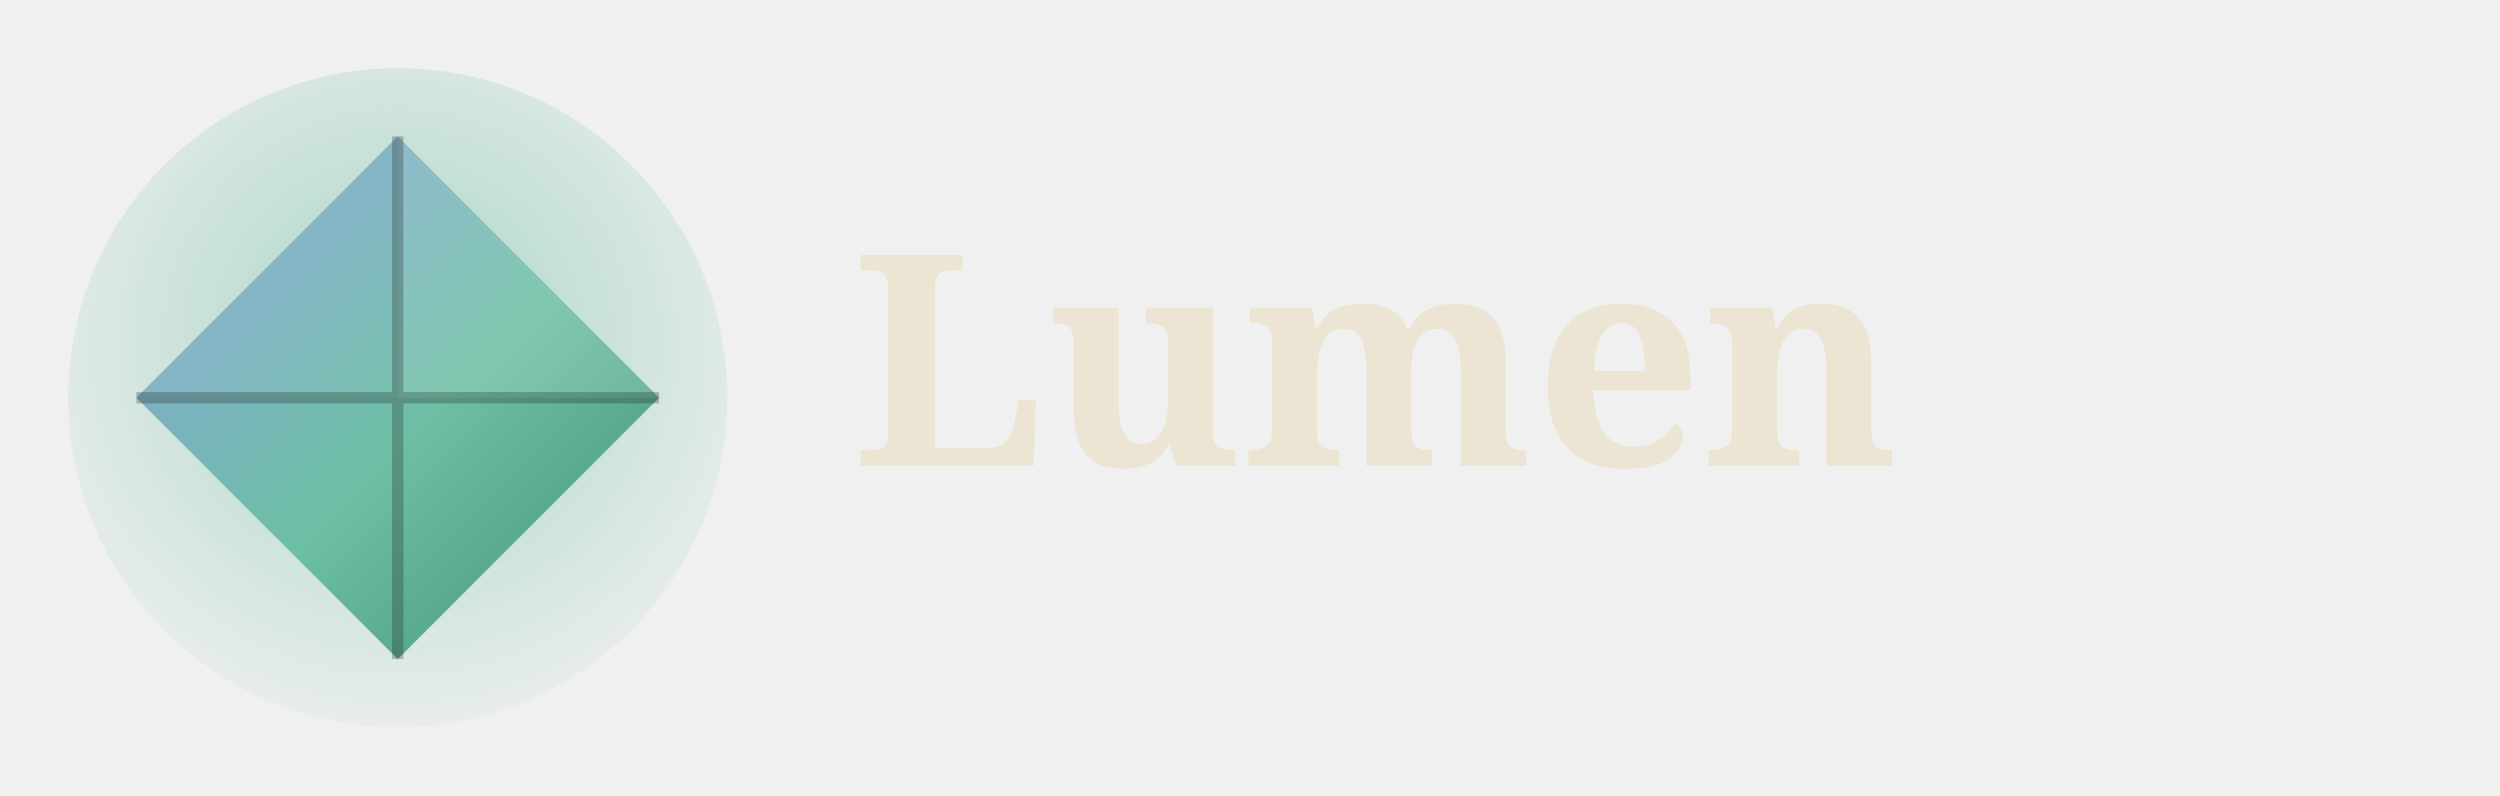
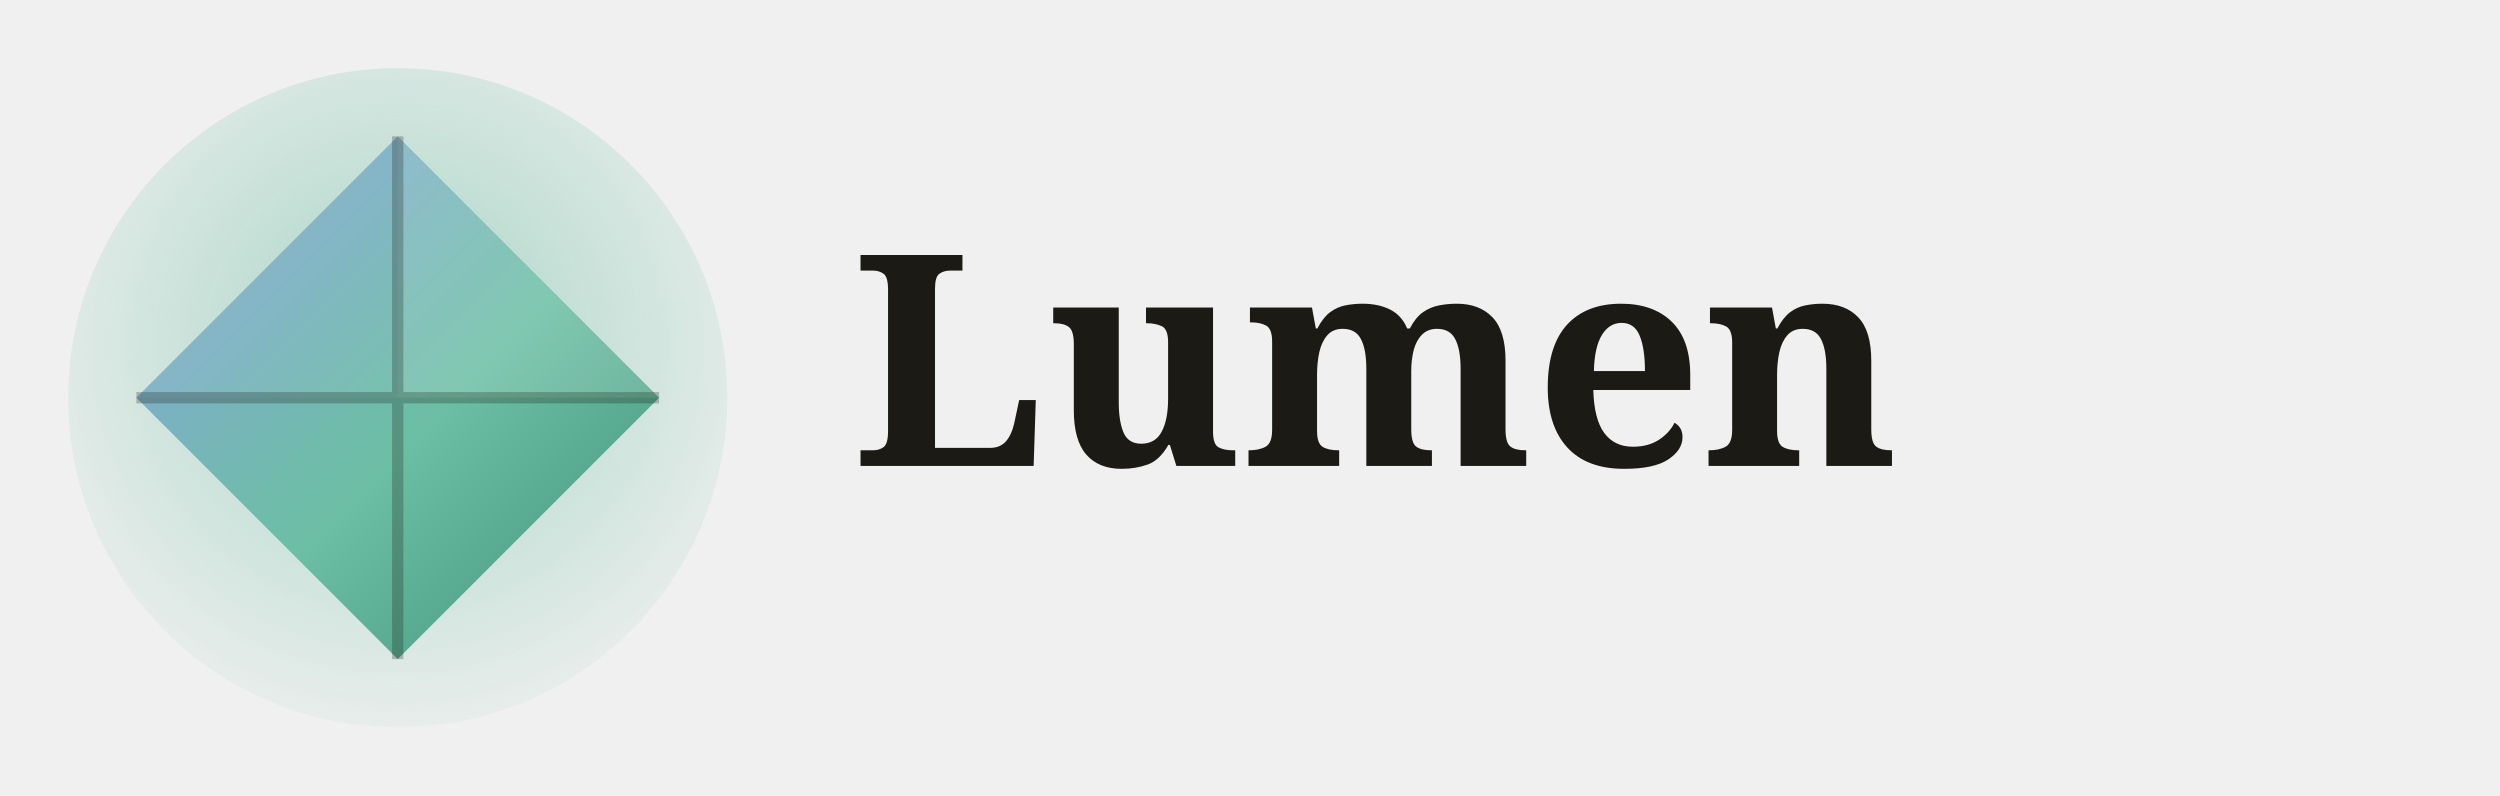
<svg xmlns="http://www.w3.org/2000/svg" width="440" height="140" viewBox="0 0 440 140" role="img" aria-label="Lumen">
  <defs>
    <linearGradient id="lumen-mark-fill" x1="0%" y1="0%" x2="100%" y2="100%">
      <stop offset="0%" stop-color="#8ba3e0" />
      <stop offset="55%" stop-color="#6cbfa4" />
      <stop offset="100%" stop-color="#3f8f76" />
    </linearGradient>
    <radialGradient id="lumen-glow" cx="50%" cy="42%" r="65%">
      <stop offset="0%" stop-color="#6cbfa4" stop-opacity="0.55" />
      <stop offset="100%" stop-color="#6cbfa4" stop-opacity="0" />
    </radialGradient>
  </defs>
  <rect x="0" y="0" width="440" height="140" fill="none" />
  <g transform="translate(70,70)">
    <circle cx="0" cy="0" r="58" fill="url(#lumen-glow)" />
    <path d="M0 -46 L46 0 L0 46 L-46 0 Z" fill="url(#lumen-mark-fill)" />
    <path d="M0 -46 L46 0 L0 0 Z" fill="#ffffff" opacity="0.14" />
    <path d="M0 -46 L0 0 L-46 0 Z" fill="#ffffff" opacity="0.06" />
    <path d="M0 -46 L0 46 M-46 0 L46 0" stroke="#17150f" stroke-opacity="0.25" stroke-width="2" />
  </g>
-   <text x="150" y="82" font-family="'Fraunces','Georgia',serif" font-weight="600" font-size="52" fill="#ece5d3">Lumen</text>
+   <text x="150" y="82" font-family="'Fraunces','Georgia',serif" font-weight="600" font-size="52" fill="#1c1a14">Lumen</text>
</svg>
